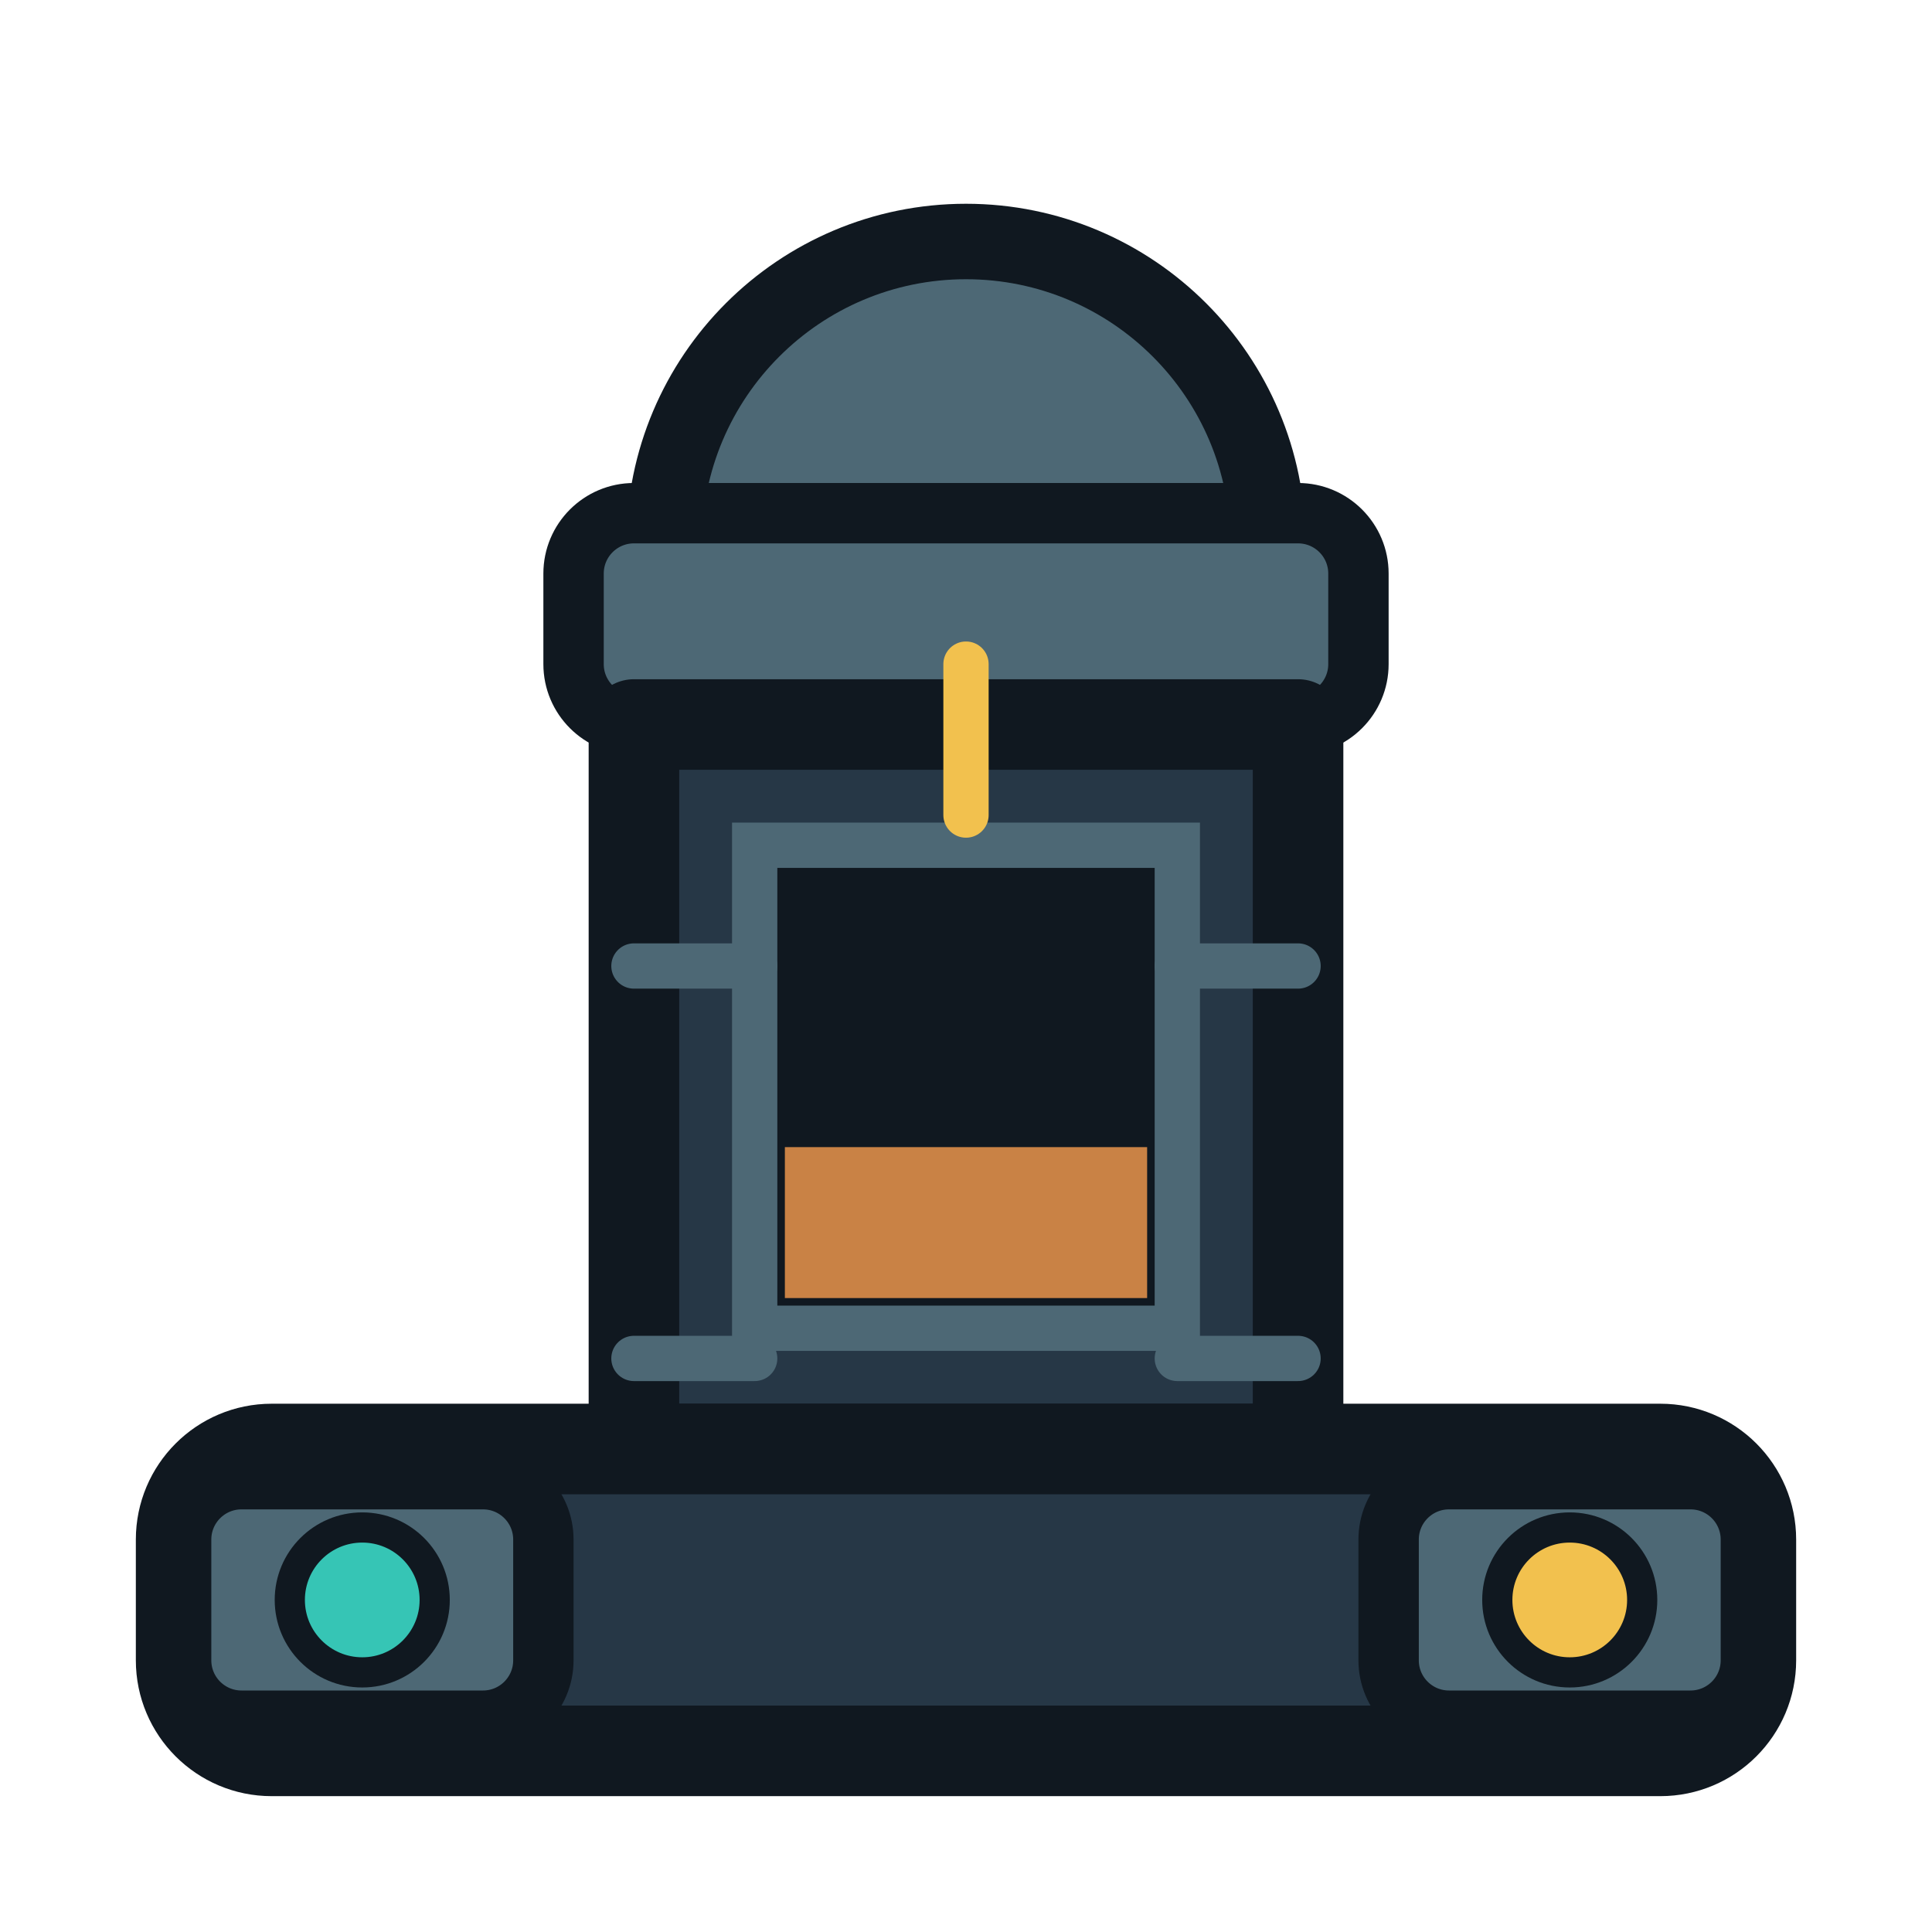
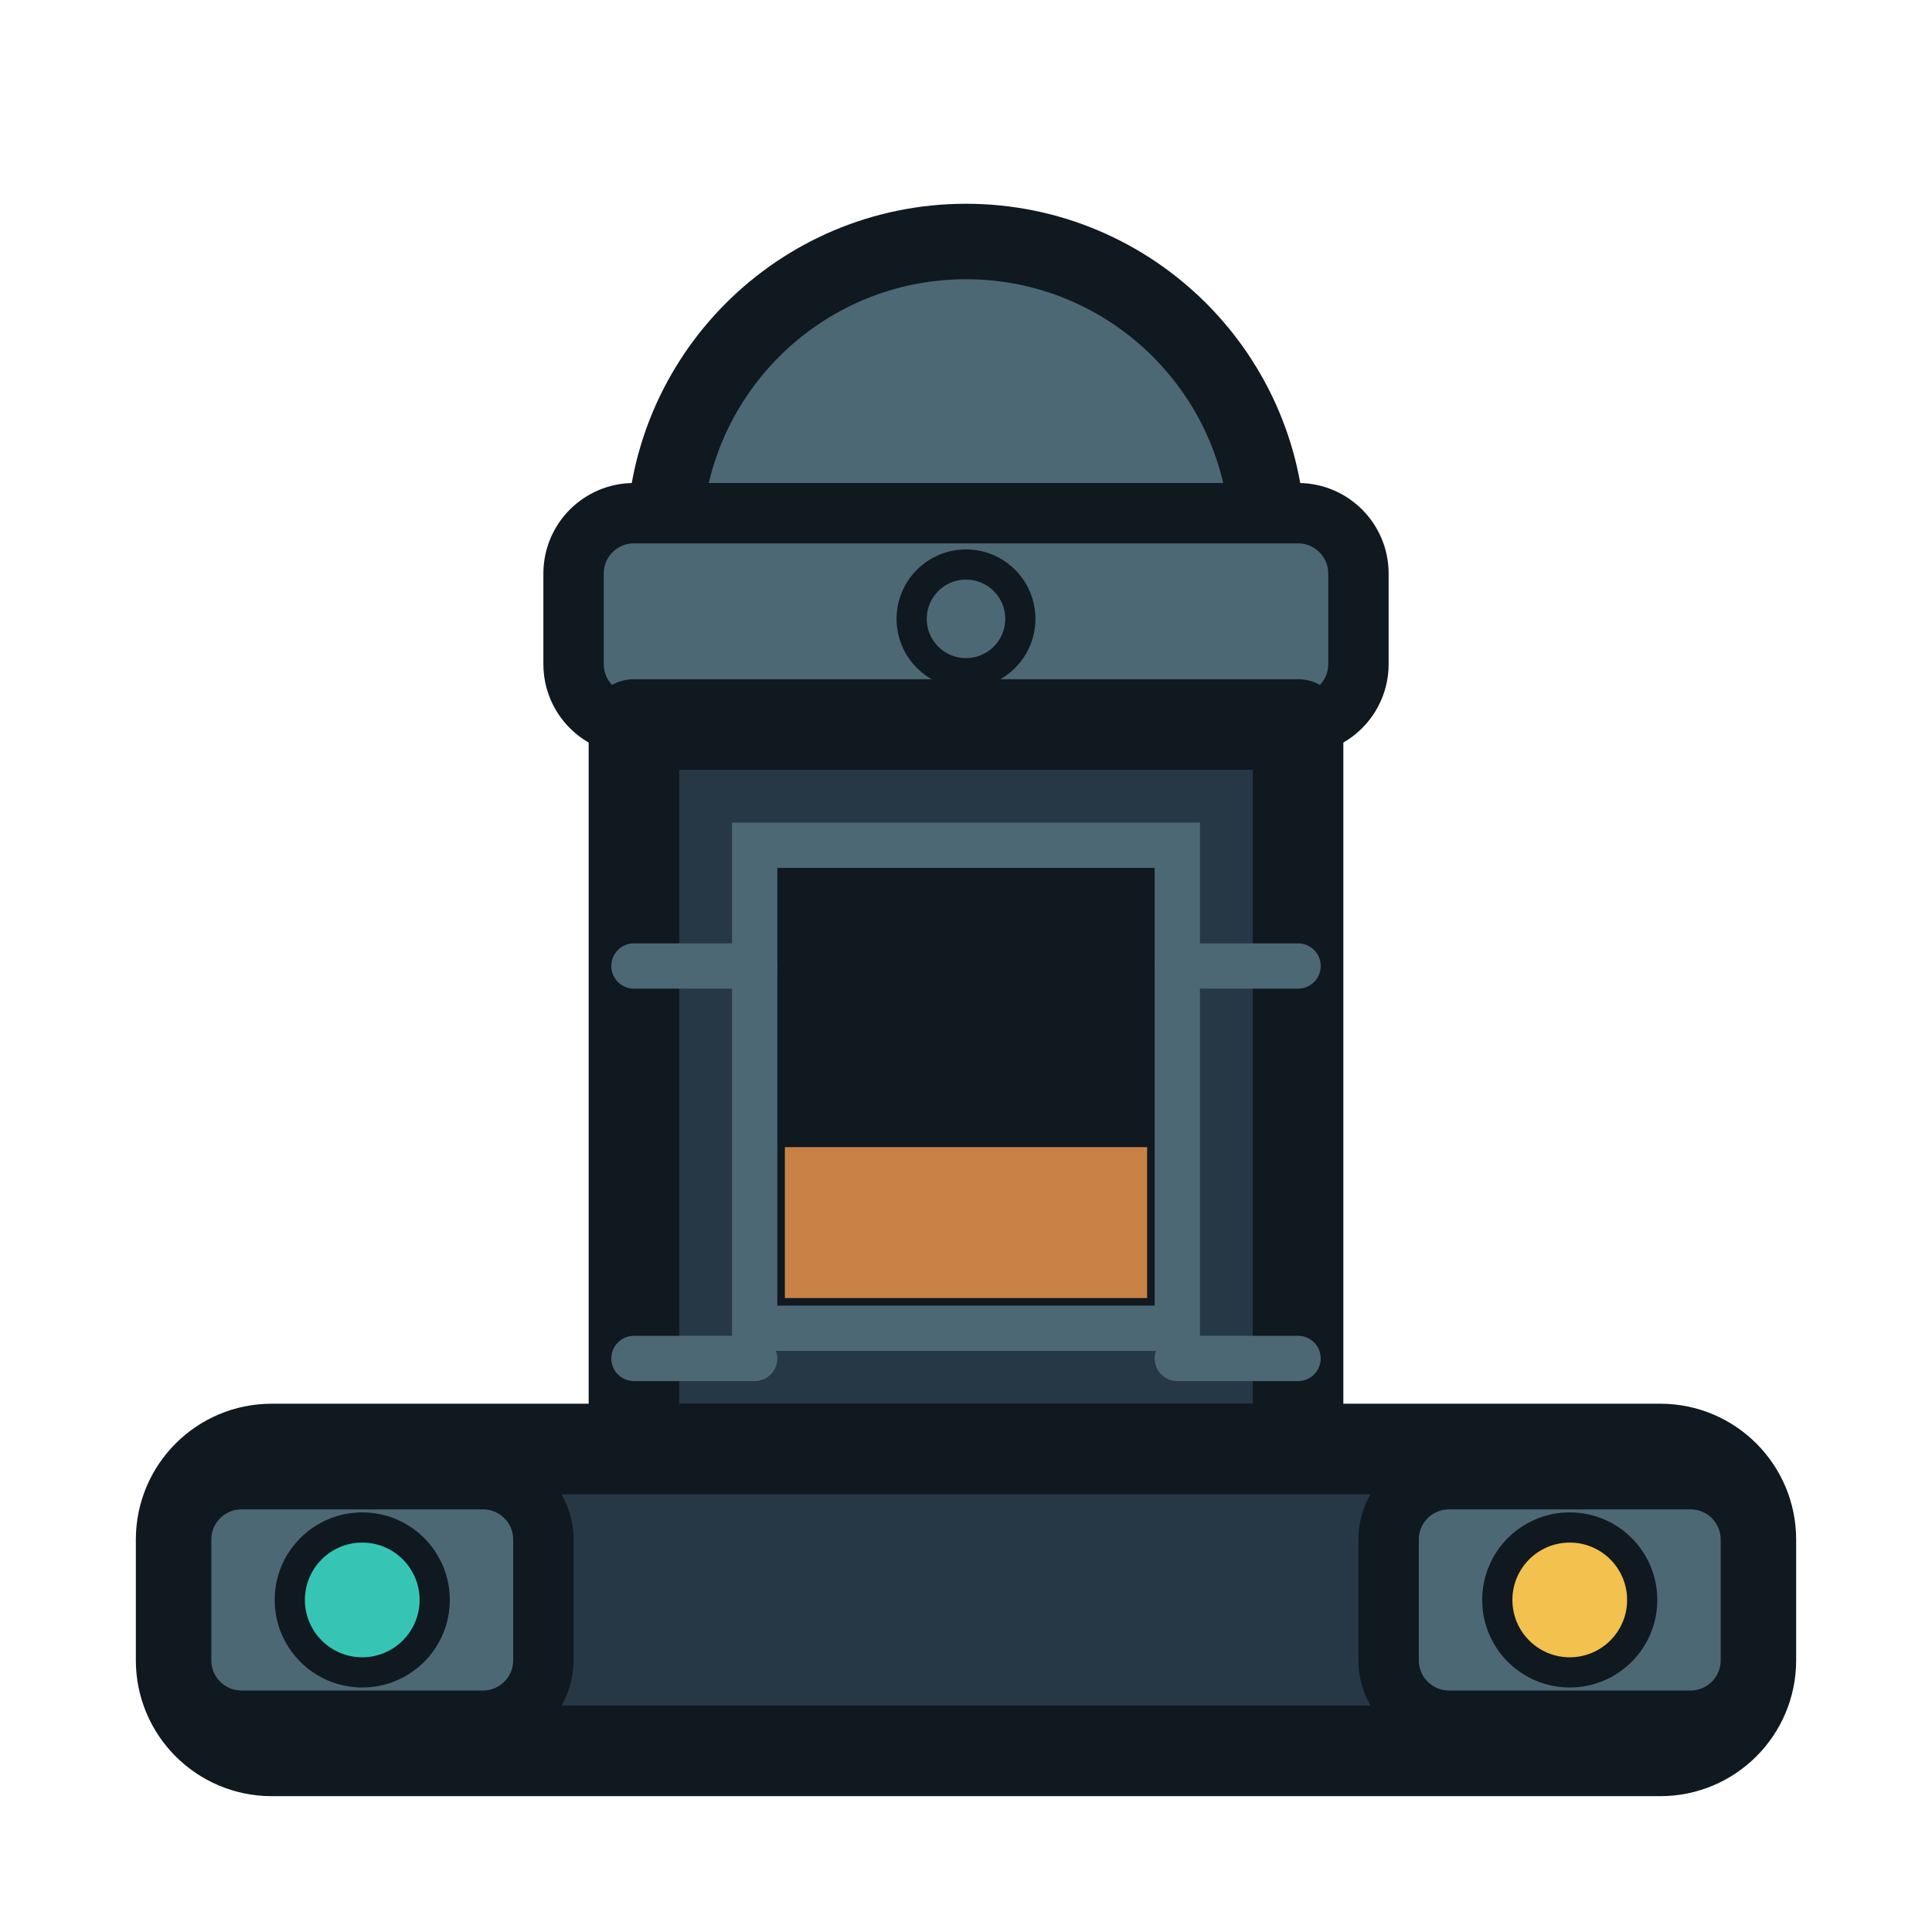
<svg xmlns="http://www.w3.org/2000/svg" width="64" height="64" viewBox="0 0 64 64">
  <defs>
    <radialGradient id="silo-idle-light" cx="50%" cy="50%" r="72%">
      <stop offset="0" stop-color="#4d6875" stop-opacity="0.44" />
      <stop offset="1" stop-color="#4d6875" stop-opacity="0" />
    </radialGradient>
  </defs>
  <path d="M22 18A10 10 0 0 1 42 18Z" fill="#4d6875" stroke="#101820" stroke-width="2.5" stroke-linejoin="round" />
  <rect x="19" y="17" width="26" height="7" rx="2" fill="#4d6875" stroke="#101820" stroke-width="2" />
+   <circle cx="32" cy="20.5" r="1.8" fill="#4d6875" stroke="#101820" stroke-width="1" />
  <path d="M21 24H43V48H21Z" fill="#263746" stroke="#101820" stroke-width="3" stroke-linejoin="round" />
  <rect x="25" y="28" width="14" height="16" fill="#101820" stroke="#4d6875" stroke-width="1.5" />
  <path d="M26 38H38V43H26Z" fill="#c98245" />
-   <path d="M21 32H25M39 32H43M21 45H25M39 45H43" stroke="#4d6875" stroke-width="1.5" stroke-linecap="round" />
-   <path d="M32 22V27" stroke="#f2c14e" stroke-width="1.5" stroke-linecap="round" />
+   <path d="M21 32H25M39 32H43M21 45H25M39 45H43" fill="none" stroke="#4d6875" stroke-width="1.5" stroke-linecap="round" />
  <rect x="6" y="48" width="52" height="10" rx="3" fill="#263746" stroke="#101820" stroke-width="3" />
  <rect x="6" y="49" width="12" height="8" rx="2" fill="#4d6875" stroke="#101820" stroke-width="2" />
  <rect x="46" y="49" width="12" height="8" rx="2" fill="#4d6875" stroke="#101820" stroke-width="2" />
  <circle cx="12" cy="53" r="2.4" fill="#36c5b5" stroke="#101820" stroke-width="1" />
  <circle cx="52" cy="53" r="2.4" fill="#f2c14e" stroke="#101820" stroke-width="1" />
</svg>
